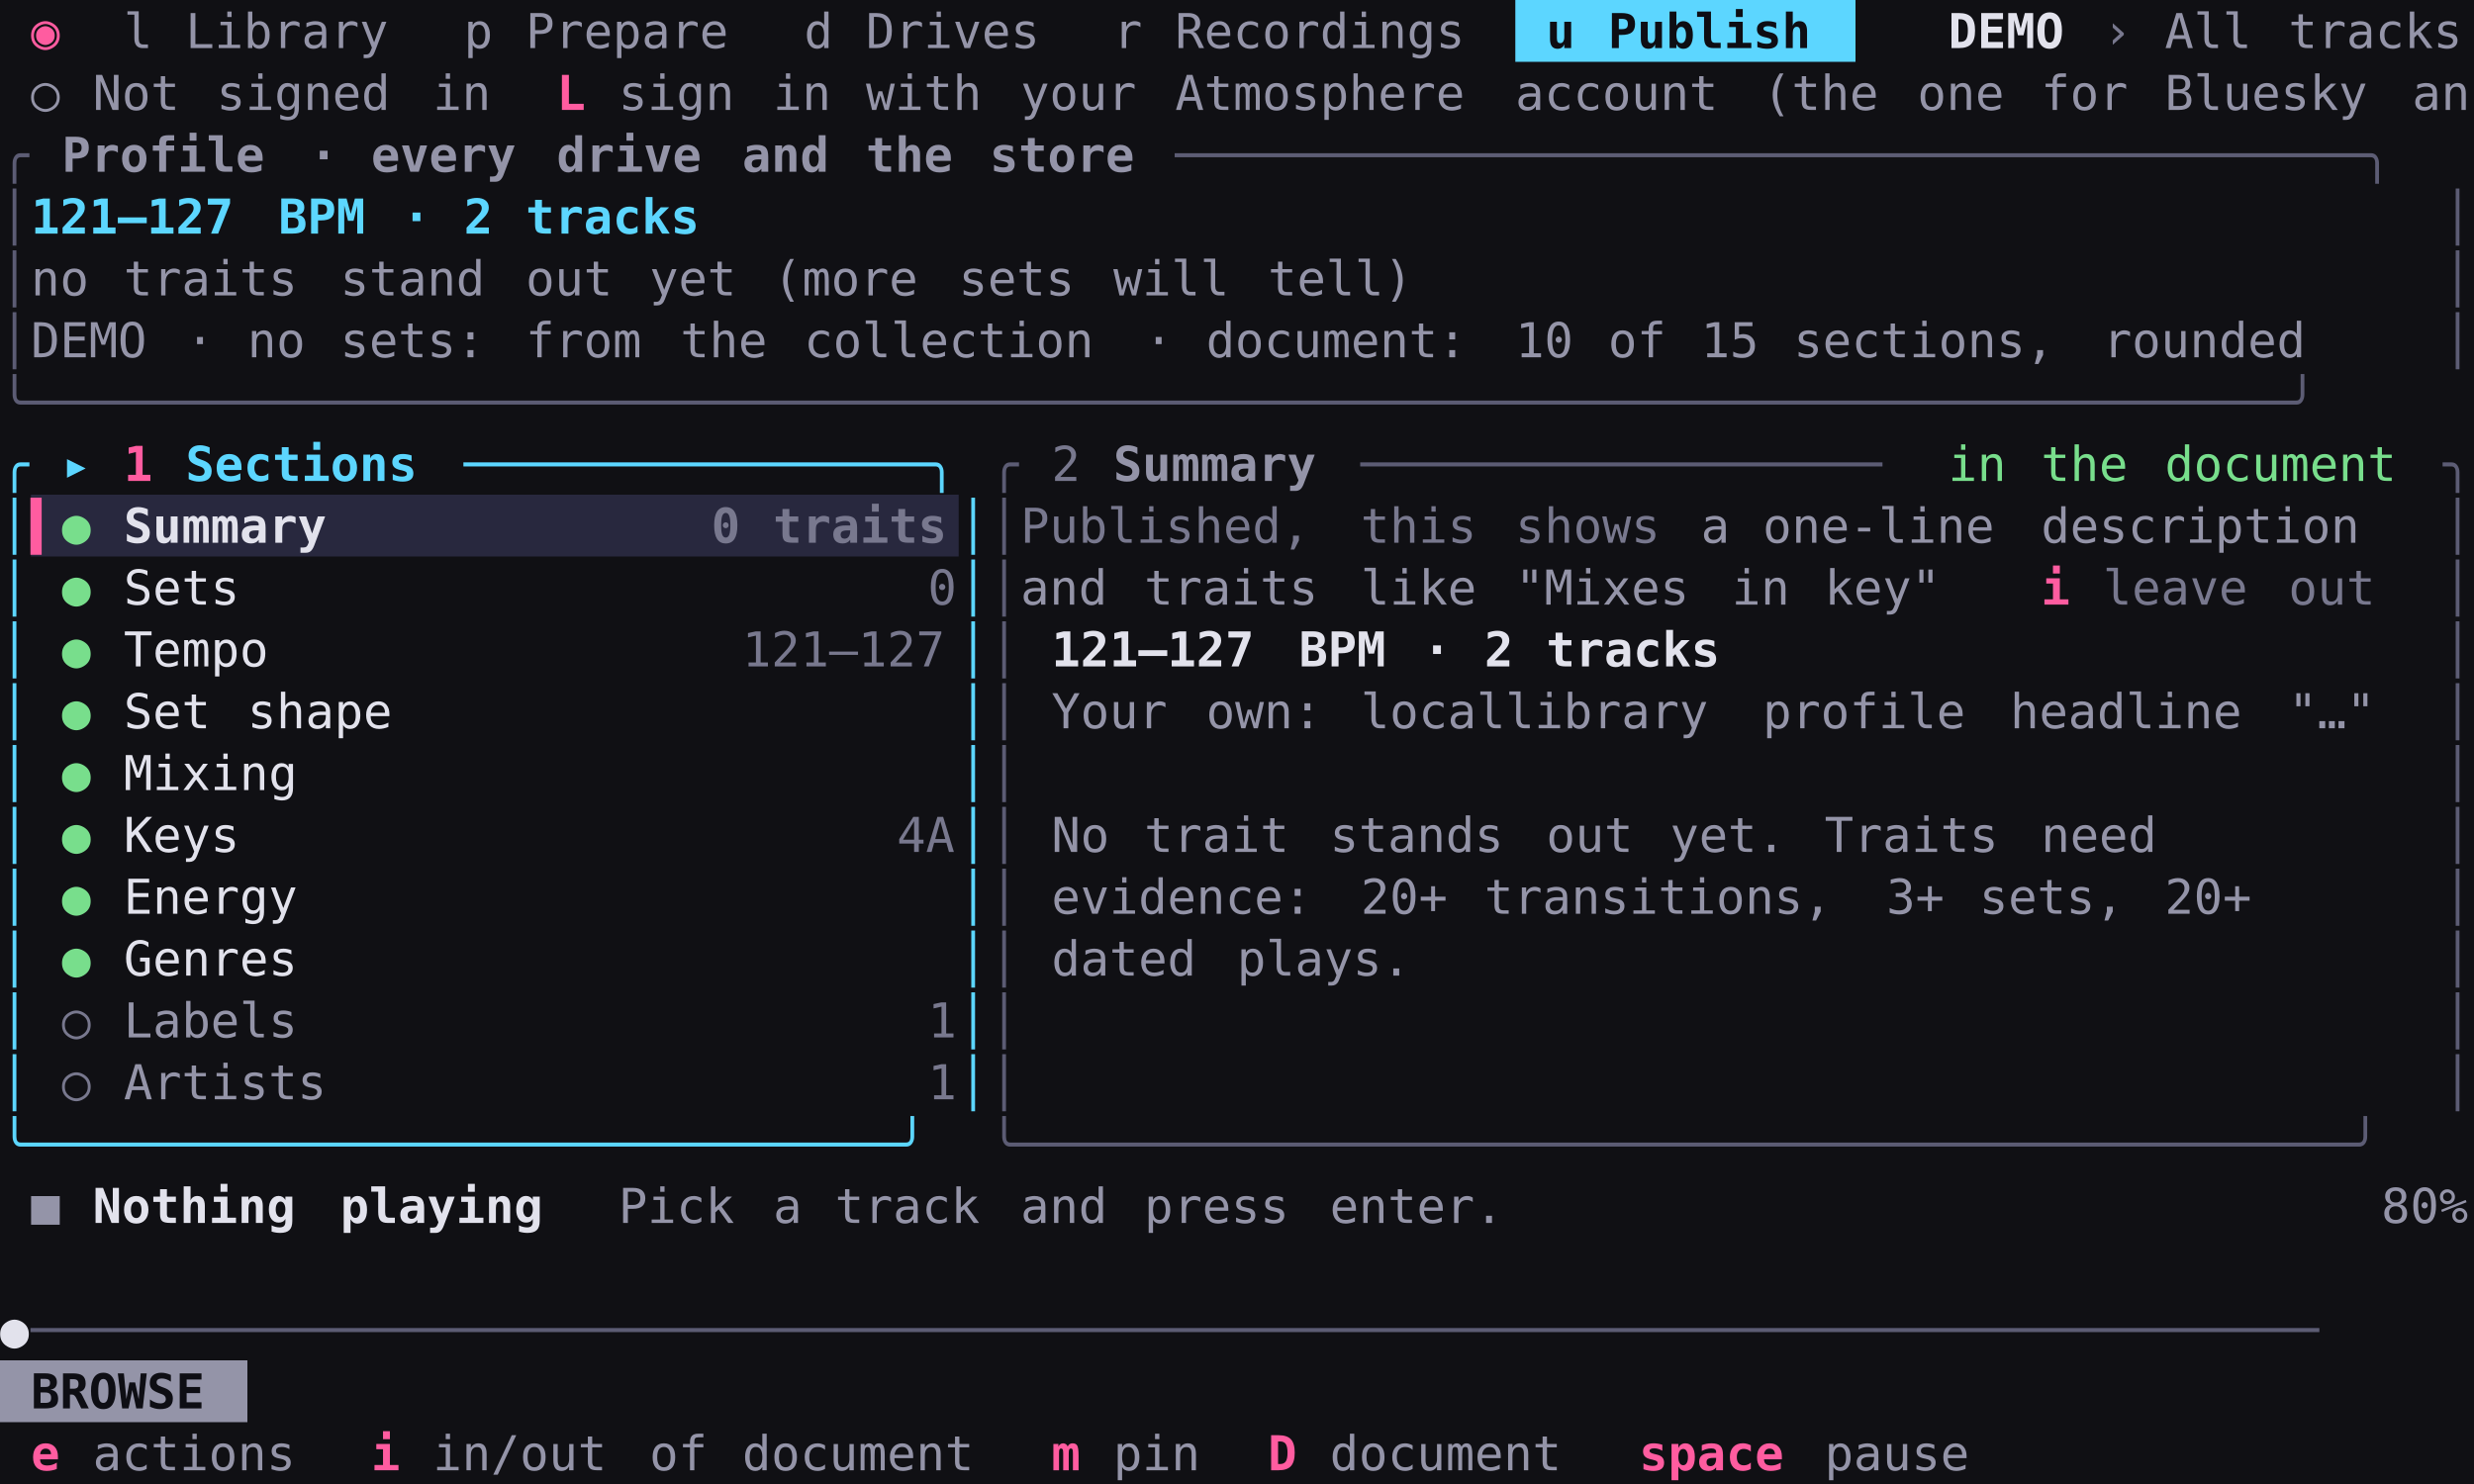
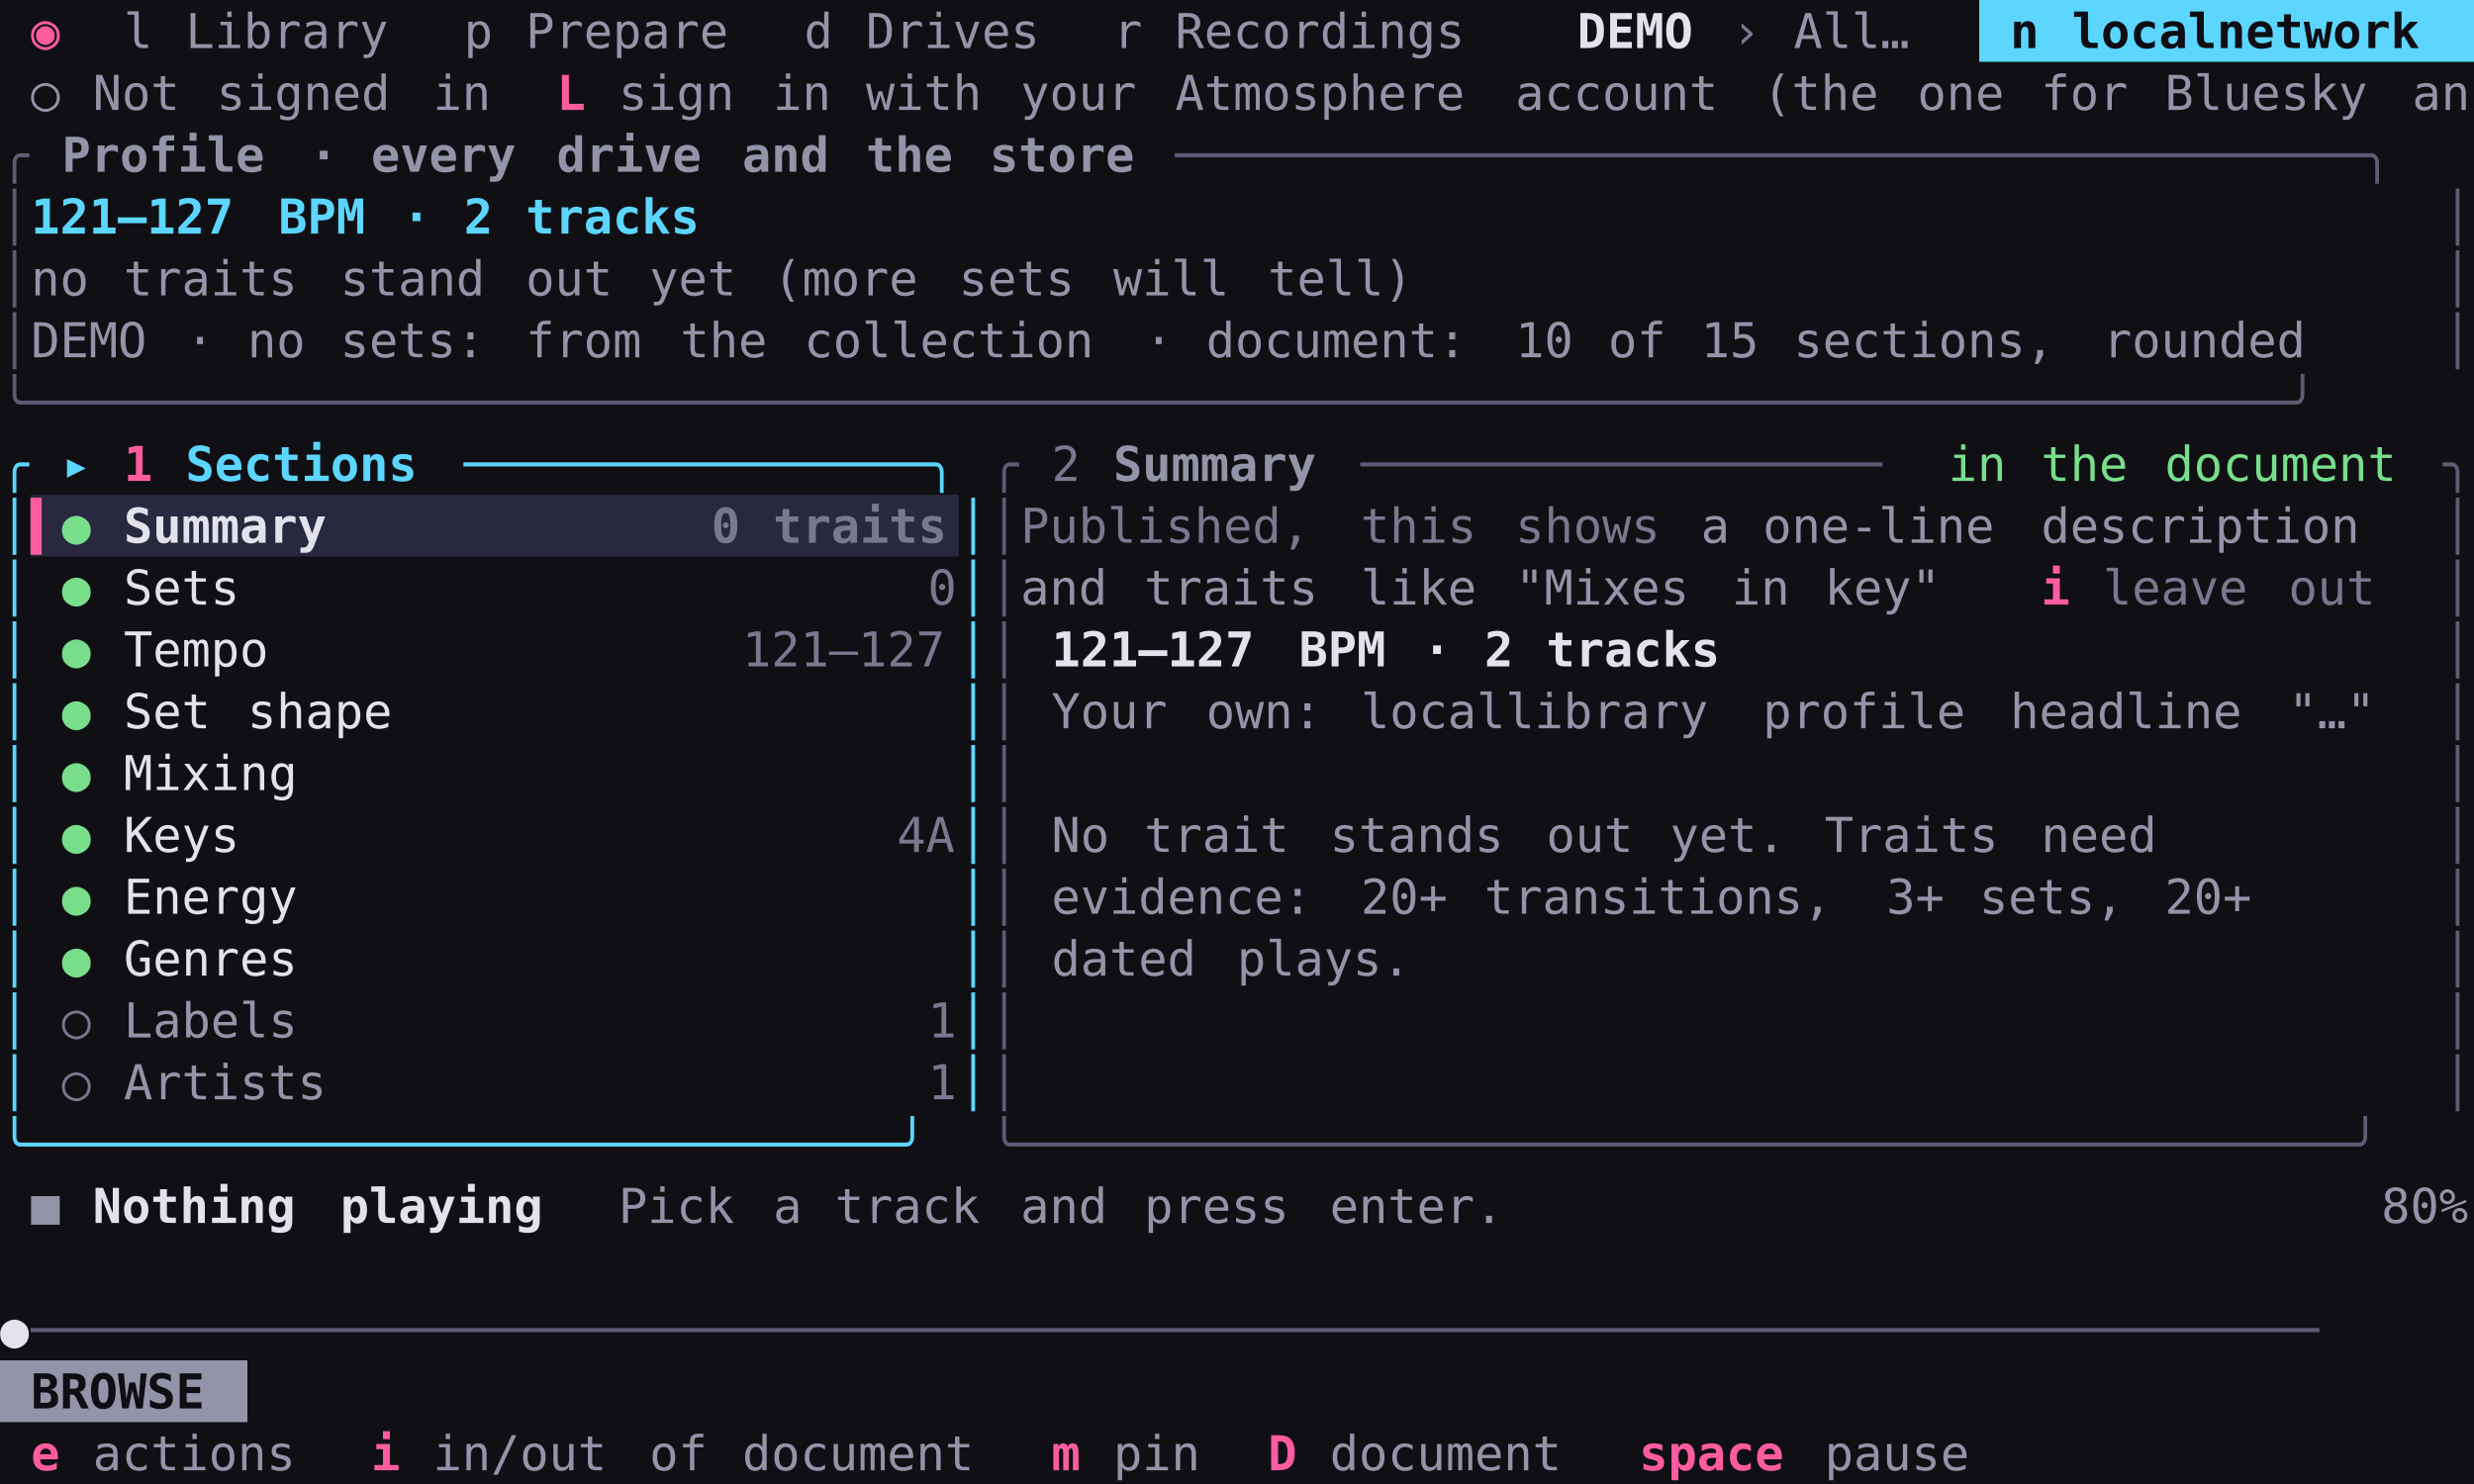
<svg xmlns="http://www.w3.org/2000/svg" viewBox="0 0 720 432" width="720" height="432" font-family="ui-monospace, Menlo, Consolas, monospace" font-size="14">
  <rect width="720" height="432" fill="#101014" />
-   <rect x="441" y="0" width="99" height="18" fill="#5cd6ff" />
+   <rect x="576" y="0" width="144" height="18" fill="#5cd6ff" />
  <text x="9" y="14" fill="#ff5ca0" font-weight="bold">◉</text>
  <text x="36" y="14" fill="#9494a8">l</text>
  <text x="54 63 72 81 90 99 108" y="14" fill="#9494a8">Library</text>
  <text x="135" y="14" fill="#9494a8">p</text>
  <text x="153 162 171 180 189 198 207" y="14" fill="#9494a8">Prepare</text>
  <text x="234" y="14" fill="#9494a8">d</text>
  <text x="252 261 270 279 288 297" y="14" fill="#9494a8">Drives</text>
  <text x="324" y="14" fill="#9494a8">r</text>
  <text x="342 351 360 369 378 387 396 405 414 423" y="14" fill="#9494a8">Recordings</text>
-   <text x="450" y="14" fill="#0e0e14" font-weight="bold">u</text>
-   <text x="468 477 486 495 504 513 522" y="14" fill="#0e0e14" font-weight="bold">Publish</text>
-   <text x="567 576 585 594" y="14" fill="#e2e2ec" font-weight="bold">DEMO</text>
-   <text x="612" y="14" fill="#78788e">›</text>
-   <text x="630 639 648" y="14" fill="#9494a8">All</text>
-   <text x="666 675 684 693 702 711" y="14" fill="#9494a8">tracks</text>
+   <text x="459 468 477 486" y="14" fill="#e2e2ec" font-weight="bold">DEMO</text>
+   <text x="504" y="14" fill="#78788e">›</text>
+   <text x="522 531 540 549" y="14" fill="#9494a8">All…</text>
+   <text x="585" y="14" fill="#0e0e14" font-weight="bold">n</text>
+   <text x="603 612 621 630 639 648 657 666 675 684 693 702" y="14" fill="#0e0e14" font-weight="bold">localnetwork</text>
  <text x="9" y="32" fill="#9494a8">○</text>
  <text x="27 36 45" y="32" fill="#9494a8">Not</text>
  <text x="63 72 81 90 99 108" y="32" fill="#9494a8">signed</text>
  <text x="126 135" y="32" fill="#9494a8">in</text>
  <text x="162" y="32" fill="#ff5ca0" font-weight="bold">L</text>
  <text x="180 189 198 207" y="32" fill="#9494a8">sign</text>
  <text x="225 234" y="32" fill="#9494a8">in</text>
  <text x="252 261 270 279" y="32" fill="#9494a8">with</text>
  <text x="297 306 315 324" y="32" fill="#9494a8">your</text>
  <text x="342 351 360 369 378 387 396 405 414 423" y="32" fill="#9494a8">Atmosphere</text>
  <text x="441 450 459 468 477 486 495" y="32" fill="#9494a8">account</text>
  <text x="513 522 531 540" y="32" fill="#9494a8">(the</text>
  <text x="558 567 576" y="32" fill="#9494a8">one</text>
  <text x="594 603 612" y="32" fill="#9494a8">for</text>
  <text x="630 639 648 657 666 675 684" y="32" fill="#9494a8">Bluesky</text>
  <text x="702 711" y="32" fill="#9494a8">an</text>
  <text x="0" y="50" fill="#5c5c74">╭</text>
  <text x="18 27 36 45 54 63 72" y="50" fill="#9494a8" font-weight="bold">Profile</text>
  <text x="90" y="50" fill="#9494a8" font-weight="bold">·</text>
  <text x="108 117 126 135 144" y="50" fill="#9494a8" font-weight="bold">every</text>
  <text x="162 171 180 189 198" y="50" fill="#9494a8" font-weight="bold">drive</text>
  <text x="216 225 234" y="50" fill="#9494a8" font-weight="bold">and</text>
  <text x="252 261 270" y="50" fill="#9494a8" font-weight="bold">the</text>
  <text x="288 297 306 315 324" y="50" fill="#9494a8" font-weight="bold">store</text>
  <text x="342 351 360 369 378 387 396 405 414 423 432 441 450 459 468 477 486 495 504 513 522 531 540 549 558 567 576 585 594 603 612 621 630 639 648 657 666 675 684 693 702 711" y="50" fill="#5c5c74">─────────────────────────────────────────╮</text>
  <text x="0" y="68" fill="#5c5c74">│</text>
  <text x="9 18 27 36 45 54 63" y="68" fill="#5cd6ff" font-weight="bold">121–127</text>
  <text x="81 90 99" y="68" fill="#5cd6ff" font-weight="bold">BPM</text>
  <text x="117" y="68" fill="#5cd6ff" font-weight="bold">·</text>
  <text x="135" y="68" fill="#5cd6ff" font-weight="bold">2</text>
  <text x="153 162 171 180 189 198" y="68" fill="#5cd6ff" font-weight="bold">tracks</text>
  <text x="711" y="68" fill="#5c5c74">│</text>
  <text x="0" y="86" fill="#5c5c74">│</text>
  <text x="9 18" y="86" fill="#9494a8">no</text>
  <text x="36 45 54 63 72 81" y="86" fill="#9494a8">traits</text>
  <text x="99 108 117 126 135" y="86" fill="#9494a8">stand</text>
  <text x="153 162 171" y="86" fill="#9494a8">out</text>
  <text x="189 198 207" y="86" fill="#9494a8">yet</text>
  <text x="225 234 243 252 261" y="86" fill="#9494a8">(more</text>
  <text x="279 288 297 306" y="86" fill="#9494a8">sets</text>
  <text x="324 333 342 351" y="86" fill="#9494a8">will</text>
  <text x="369 378 387 396 405" y="86" fill="#9494a8">tell)</text>
  <text x="711" y="86" fill="#5c5c74">│</text>
  <text x="0" y="104" fill="#5c5c74">│</text>
  <text x="9 18 27 36" y="104" fill="#9494a8">DEMO</text>
  <text x="54" y="104" fill="#9494a8">·</text>
  <text x="72 81" y="104" fill="#9494a8">no</text>
  <text x="99 108 117 126 135" y="104" fill="#9494a8">sets:</text>
  <text x="153 162 171 180" y="104" fill="#9494a8">from</text>
  <text x="198 207 216" y="104" fill="#9494a8">the</text>
  <text x="234 243 252 261 270 279 288 297 306 315" y="104" fill="#9494a8">collection</text>
  <text x="333" y="104" fill="#9494a8">·</text>
  <text x="351 360 369 378 387 396 405 414 423" y="104" fill="#9494a8">document:</text>
  <text x="441 450" y="104" fill="#9494a8">10</text>
  <text x="468 477" y="104" fill="#9494a8">of</text>
  <text x="495 504" y="104" fill="#9494a8">15</text>
  <text x="522 531 540 549 558 567 576 585 594" y="104" fill="#9494a8">sections,</text>
  <text x="612 621 630 639 648 657 666" y="104" fill="#9494a8">rounded</text>
  <text x="711" y="104" fill="#5c5c74">│</text>
  <text x="0 9 18 27 36 45 54 63 72 81 90 99 108 117 126 135 144 153 162 171 180 189 198 207 216 225 234 243 252 261 270 279 288 297 306 315 324 333 342 351 360 369 378 387 396 405 414 423 432 441 450 459 468 477 486 495 504 513 522 531 540 549 558 567 576 585 594 603 612 621 630 639 648 657 666 675 684 693 702 711" y="122" fill="#5c5c74">╰──────────────────────────────────────────────────────────────────────────────╯</text>
  <text x="0" y="140" fill="#5cd6ff">╭</text>
  <text x="18" y="140" fill="#5cd6ff" font-weight="bold">▸</text>
  <text x="36" y="140" fill="#ff5ca0" font-weight="bold">1</text>
  <text x="54 63 72 81 90 99 108 117" y="140" fill="#5cd6ff" font-weight="bold">Sections</text>
  <text x="135 144 153 162 171 180 189 198 207 216 225 234 243 252 261 270 279" y="140" fill="#5cd6ff">────────────────╮</text>
  <text x="288" y="140" fill="#5c5c74">╭</text>
  <text x="306" y="140" fill="#78788e">2</text>
  <text x="324 333 342 351 360 369 378" y="140" fill="#9494a8" font-weight="bold">Summary</text>
  <text x="396 405 414 423 432 441 450 459 468 477 486 495 504 513 522 531 540 549" y="140" fill="#5c5c74">──────────────────</text>
  <text x="567 576" y="140" fill="#78de8c">in</text>
  <text x="594 603 612" y="140" fill="#78de8c">the</text>
  <text x="630 639 648 657 666 675 684 693" y="140" fill="#78de8c">document</text>
  <text x="711" y="140" fill="#5c5c74">╮</text>
  <rect x="9" y="144" width="270" height="18" fill="#28283e" />
  <text x="0" y="158" fill="#5cd6ff">│</text>
  <text x="9" y="158" fill="#ff5ca0" font-weight="bold">▍</text>
  <text x="18" y="158" fill="#78de8c" font-weight="bold">●</text>
  <text x="36 45 54 63 72 81 90" y="158" fill="#e2e2ec" font-weight="bold">Summary</text>
  <text x="207" y="158" fill="#78788e" font-weight="bold">0</text>
  <text x="225 234 243 252 261 270" y="158" fill="#78788e" font-weight="bold">traits</text>
  <text x="279" y="158" fill="#5cd6ff">│</text>
  <text x="288" y="158" fill="#5c5c74">│</text>
  <text x="297 306 315 324 333 342 351 360 369 378" y="158" fill="#78788e">Published,</text>
  <text x="396 405 414 423" y="158" fill="#78788e">this</text>
  <text x="441 450 459 468 477" y="158" fill="#78788e">shows</text>
  <text x="495" y="158" fill="#9494a8">a</text>
  <text x="513 522 531 540 549 558 567 576" y="158" fill="#9494a8">one-line</text>
  <text x="594 603 612 621 630 639 648 657 666 675 684" y="158" fill="#9494a8">description</text>
  <text x="711" y="158" fill="#5c5c74">│</text>
  <text x="0" y="176" fill="#5cd6ff">│</text>
  <text x="18" y="176" fill="#78de8c">●</text>
  <text x="36 45 54 63" y="176" fill="#e2e2ec">Sets</text>
  <text x="270" y="176" fill="#78788e">0</text>
  <text x="279" y="176" fill="#5cd6ff">│</text>
  <text x="288" y="176" fill="#5c5c74">│</text>
  <text x="297 306 315" y="176" fill="#9494a8">and</text>
  <text x="333 342 351 360 369 378" y="176" fill="#9494a8">traits</text>
  <text x="396 405 414 423" y="176" fill="#9494a8">like</text>
  <text x="441 450 459 468 477 486" y="176" fill="#9494a8">"Mixes</text>
  <text x="504 513" y="176" fill="#9494a8">in</text>
  <text x="531 540 549 558" y="176" fill="#9494a8">key"</text>
  <text x="594" y="176" fill="#ff5ca0" font-weight="bold">i</text>
  <text x="612 621 630 639 648" y="176" fill="#78788e">leave</text>
  <text x="666 675 684" y="176" fill="#78788e">out</text>
  <text x="711" y="176" fill="#5c5c74">│</text>
  <text x="0" y="194" fill="#5cd6ff">│</text>
  <text x="18" y="194" fill="#78de8c">●</text>
  <text x="36 45 54 63 72" y="194" fill="#e2e2ec">Tempo</text>
  <text x="216 225 234 243 252 261 270" y="194" fill="#78788e">121–127</text>
  <text x="279" y="194" fill="#5cd6ff">│</text>
  <text x="288" y="194" fill="#5c5c74">│</text>
  <text x="306 315 324 333 342 351 360" y="194" fill="#e2e2ec" font-weight="bold">121–127</text>
  <text x="378 387 396" y="194" fill="#e2e2ec" font-weight="bold">BPM</text>
  <text x="414" y="194" fill="#e2e2ec" font-weight="bold">·</text>
  <text x="432" y="194" fill="#e2e2ec" font-weight="bold">2</text>
  <text x="450 459 468 477 486 495" y="194" fill="#e2e2ec" font-weight="bold">tracks</text>
  <text x="711" y="194" fill="#5c5c74">│</text>
  <text x="0" y="212" fill="#5cd6ff">│</text>
  <text x="18" y="212" fill="#78de8c">●</text>
  <text x="36 45 54" y="212" fill="#e2e2ec">Set</text>
  <text x="72 81 90 99 108" y="212" fill="#e2e2ec">shape</text>
  <text x="279" y="212" fill="#5cd6ff">│</text>
  <text x="288" y="212" fill="#5c5c74">│</text>
  <text x="306 315 324 333" y="212" fill="#9494a8">Your</text>
  <text x="351 360 369 378" y="212" fill="#9494a8">own:</text>
  <text x="396 405 414 423 432 441 450 459 468 477 486 495" y="212" fill="#9494a8">locallibrary</text>
  <text x="513 522 531 540 549 558 567" y="212" fill="#9494a8">profile</text>
  <text x="585 594 603 612 621 630 639 648" y="212" fill="#9494a8">headline</text>
  <text x="666 675 684" y="212" fill="#9494a8">"…"</text>
  <text x="711" y="212" fill="#5c5c74">│</text>
  <text x="0" y="230" fill="#5cd6ff">│</text>
  <text x="18" y="230" fill="#78de8c">●</text>
  <text x="36 45 54 63 72 81" y="230" fill="#e2e2ec">Mixing</text>
  <text x="279" y="230" fill="#5cd6ff">│</text>
  <text x="288" y="230" fill="#5c5c74">│</text>
  <text x="711" y="230" fill="#5c5c74">│</text>
  <text x="0" y="248" fill="#5cd6ff">│</text>
  <text x="18" y="248" fill="#78de8c">●</text>
  <text x="36 45 54 63" y="248" fill="#e2e2ec">Keys</text>
  <text x="261 270" y="248" fill="#78788e">4A</text>
  <text x="279" y="248" fill="#5cd6ff">│</text>
  <text x="288" y="248" fill="#5c5c74">│</text>
  <text x="306 315" y="248" fill="#9494a8">No</text>
  <text x="333 342 351 360 369" y="248" fill="#9494a8">trait</text>
  <text x="387 396 405 414 423 432" y="248" fill="#9494a8">stands</text>
  <text x="450 459 468" y="248" fill="#9494a8">out</text>
  <text x="486 495 504 513" y="248" fill="#9494a8">yet.</text>
  <text x="531 540 549 558 567 576" y="248" fill="#9494a8">Traits</text>
  <text x="594 603 612 621" y="248" fill="#9494a8">need</text>
  <text x="711" y="248" fill="#5c5c74">│</text>
  <text x="0" y="266" fill="#5cd6ff">│</text>
  <text x="18" y="266" fill="#78de8c">●</text>
  <text x="36 45 54 63 72 81" y="266" fill="#e2e2ec">Energy</text>
  <text x="279" y="266" fill="#5cd6ff">│</text>
  <text x="288" y="266" fill="#5c5c74">│</text>
  <text x="306 315 324 333 342 351 360 369 378" y="266" fill="#9494a8">evidence:</text>
  <text x="396 405 414" y="266" fill="#9494a8">20+</text>
  <text x="432 441 450 459 468 477 486 495 504 513 522 531" y="266" fill="#9494a8">transitions,</text>
  <text x="549 558" y="266" fill="#9494a8">3+</text>
  <text x="576 585 594 603 612" y="266" fill="#9494a8">sets,</text>
  <text x="630 639 648" y="266" fill="#9494a8">20+</text>
  <text x="711" y="266" fill="#5c5c74">│</text>
  <text x="0" y="284" fill="#5cd6ff">│</text>
  <text x="18" y="284" fill="#78de8c">●</text>
  <text x="36 45 54 63 72 81" y="284" fill="#e2e2ec">Genres</text>
  <text x="279" y="284" fill="#5cd6ff">│</text>
  <text x="288" y="284" fill="#5c5c74">│</text>
  <text x="306 315 324 333 342" y="284" fill="#9494a8">dated</text>
  <text x="360 369 378 387 396 405" y="284" fill="#9494a8">plays.</text>
  <text x="711" y="284" fill="#5c5c74">│</text>
  <text x="0" y="302" fill="#5cd6ff">│</text>
  <text x="18" y="302" fill="#78788e">○</text>
  <text x="36 45 54 63 72 81" y="302" fill="#9494a8">Labels</text>
  <text x="270" y="302" fill="#78788e">1</text>
  <text x="279" y="302" fill="#5cd6ff">│</text>
  <text x="288" y="302" fill="#5c5c74">│</text>
  <text x="711" y="302" fill="#5c5c74">│</text>
  <text x="0" y="320" fill="#5cd6ff">│</text>
  <text x="18" y="320" fill="#78788e">○</text>
  <text x="36 45 54 63 72 81 90" y="320" fill="#9494a8">Artists</text>
  <text x="270" y="320" fill="#78788e">1</text>
  <text x="279" y="320" fill="#5cd6ff">│</text>
  <text x="288" y="320" fill="#5c5c74">│</text>
  <text x="711" y="320" fill="#5c5c74">│</text>
  <text x="0 9 18 27 36 45 54 63 72 81 90 99 108 117 126 135 144 153 162 171 180 189 198 207 216 225 234 243 252 261 270 279" y="338" fill="#5cd6ff">╰──────────────────────────────╯</text>
  <text x="288 297 306 315 324 333 342 351 360 369 378 387 396 405 414 423 432 441 450 459 468 477 486 495 504 513 522 531 540 549 558 567 576 585 594 603 612 621 630 639 648 657 666 675 684 693 702 711" y="338" fill="#5c5c74">╰──────────────────────────────────────────────╯</text>
  <text x="9" y="356" fill="#9494a8">■</text>
  <text x="27 36 45 54 63 72 81" y="356" fill="#e2e2ec" font-weight="bold">Nothing</text>
  <text x="99 108 117 126 135 144 153" y="356" fill="#e2e2ec" font-weight="bold">playing</text>
  <text x="180 189 198 207" y="356" fill="#9494a8">Pick</text>
  <text x="225" y="356" fill="#9494a8">a</text>
  <text x="243 252 261 270 279" y="356" fill="#9494a8">track</text>
  <text x="297 306 315" y="356" fill="#9494a8">and</text>
  <text x="333 342 351 360 369" y="356" fill="#9494a8">press</text>
  <text x="387 396 405 414 423 432" y="356" fill="#9494a8">enter.</text>
  <text x="693 702 711" y="356" fill="#9494a8">80%</text>
  <text x="0" y="392" fill="#e2e2ec">●</text>
  <text x="9 18 27 36 45 54 63 72 81 90 99 108 117 126 135 144 153 162 171 180 189 198 207 216 225 234 243 252 261 270 279 288 297 306 315 324 333 342 351 360 369 378 387 396 405 414 423 432 441 450 459 468 477 486 495 504 513 522 531 540 549 558 567 576 585 594 603 612 621 630 639 648 657 666 675 684 693 702 711" y="392" fill="#5c5c74">───────────────────────────────────────────────────────────────────────────────</text>
  <rect x="0" y="396" width="72" height="18" fill="#9494a8" />
  <text x="9 18 27 36 45 54" y="410" fill="#0e0e14" font-weight="bold">BROWSE</text>
  <text x="9" y="428" fill="#ff5ca0" font-weight="bold">e</text>
  <text x="27 36 45 54 63 72 81" y="428" fill="#9494a8">actions</text>
  <text x="108" y="428" fill="#ff5ca0" font-weight="bold">i</text>
  <text x="126 135 144 153 162 171" y="428" fill="#9494a8">in/out</text>
  <text x="189 198" y="428" fill="#9494a8">of</text>
  <text x="216 225 234 243 252 261 270 279" y="428" fill="#9494a8">document</text>
  <text x="306" y="428" fill="#ff5ca0" font-weight="bold">m</text>
  <text x="324 333 342" y="428" fill="#9494a8">pin</text>
  <text x="369" y="428" fill="#ff5ca0" font-weight="bold">D</text>
  <text x="387 396 405 414 423 432 441 450" y="428" fill="#9494a8">document</text>
  <text x="477 486 495 504 513" y="428" fill="#ff5ca0" font-weight="bold">space</text>
  <text x="531 540 549 558 567" y="428" fill="#9494a8">pause</text>
</svg>
